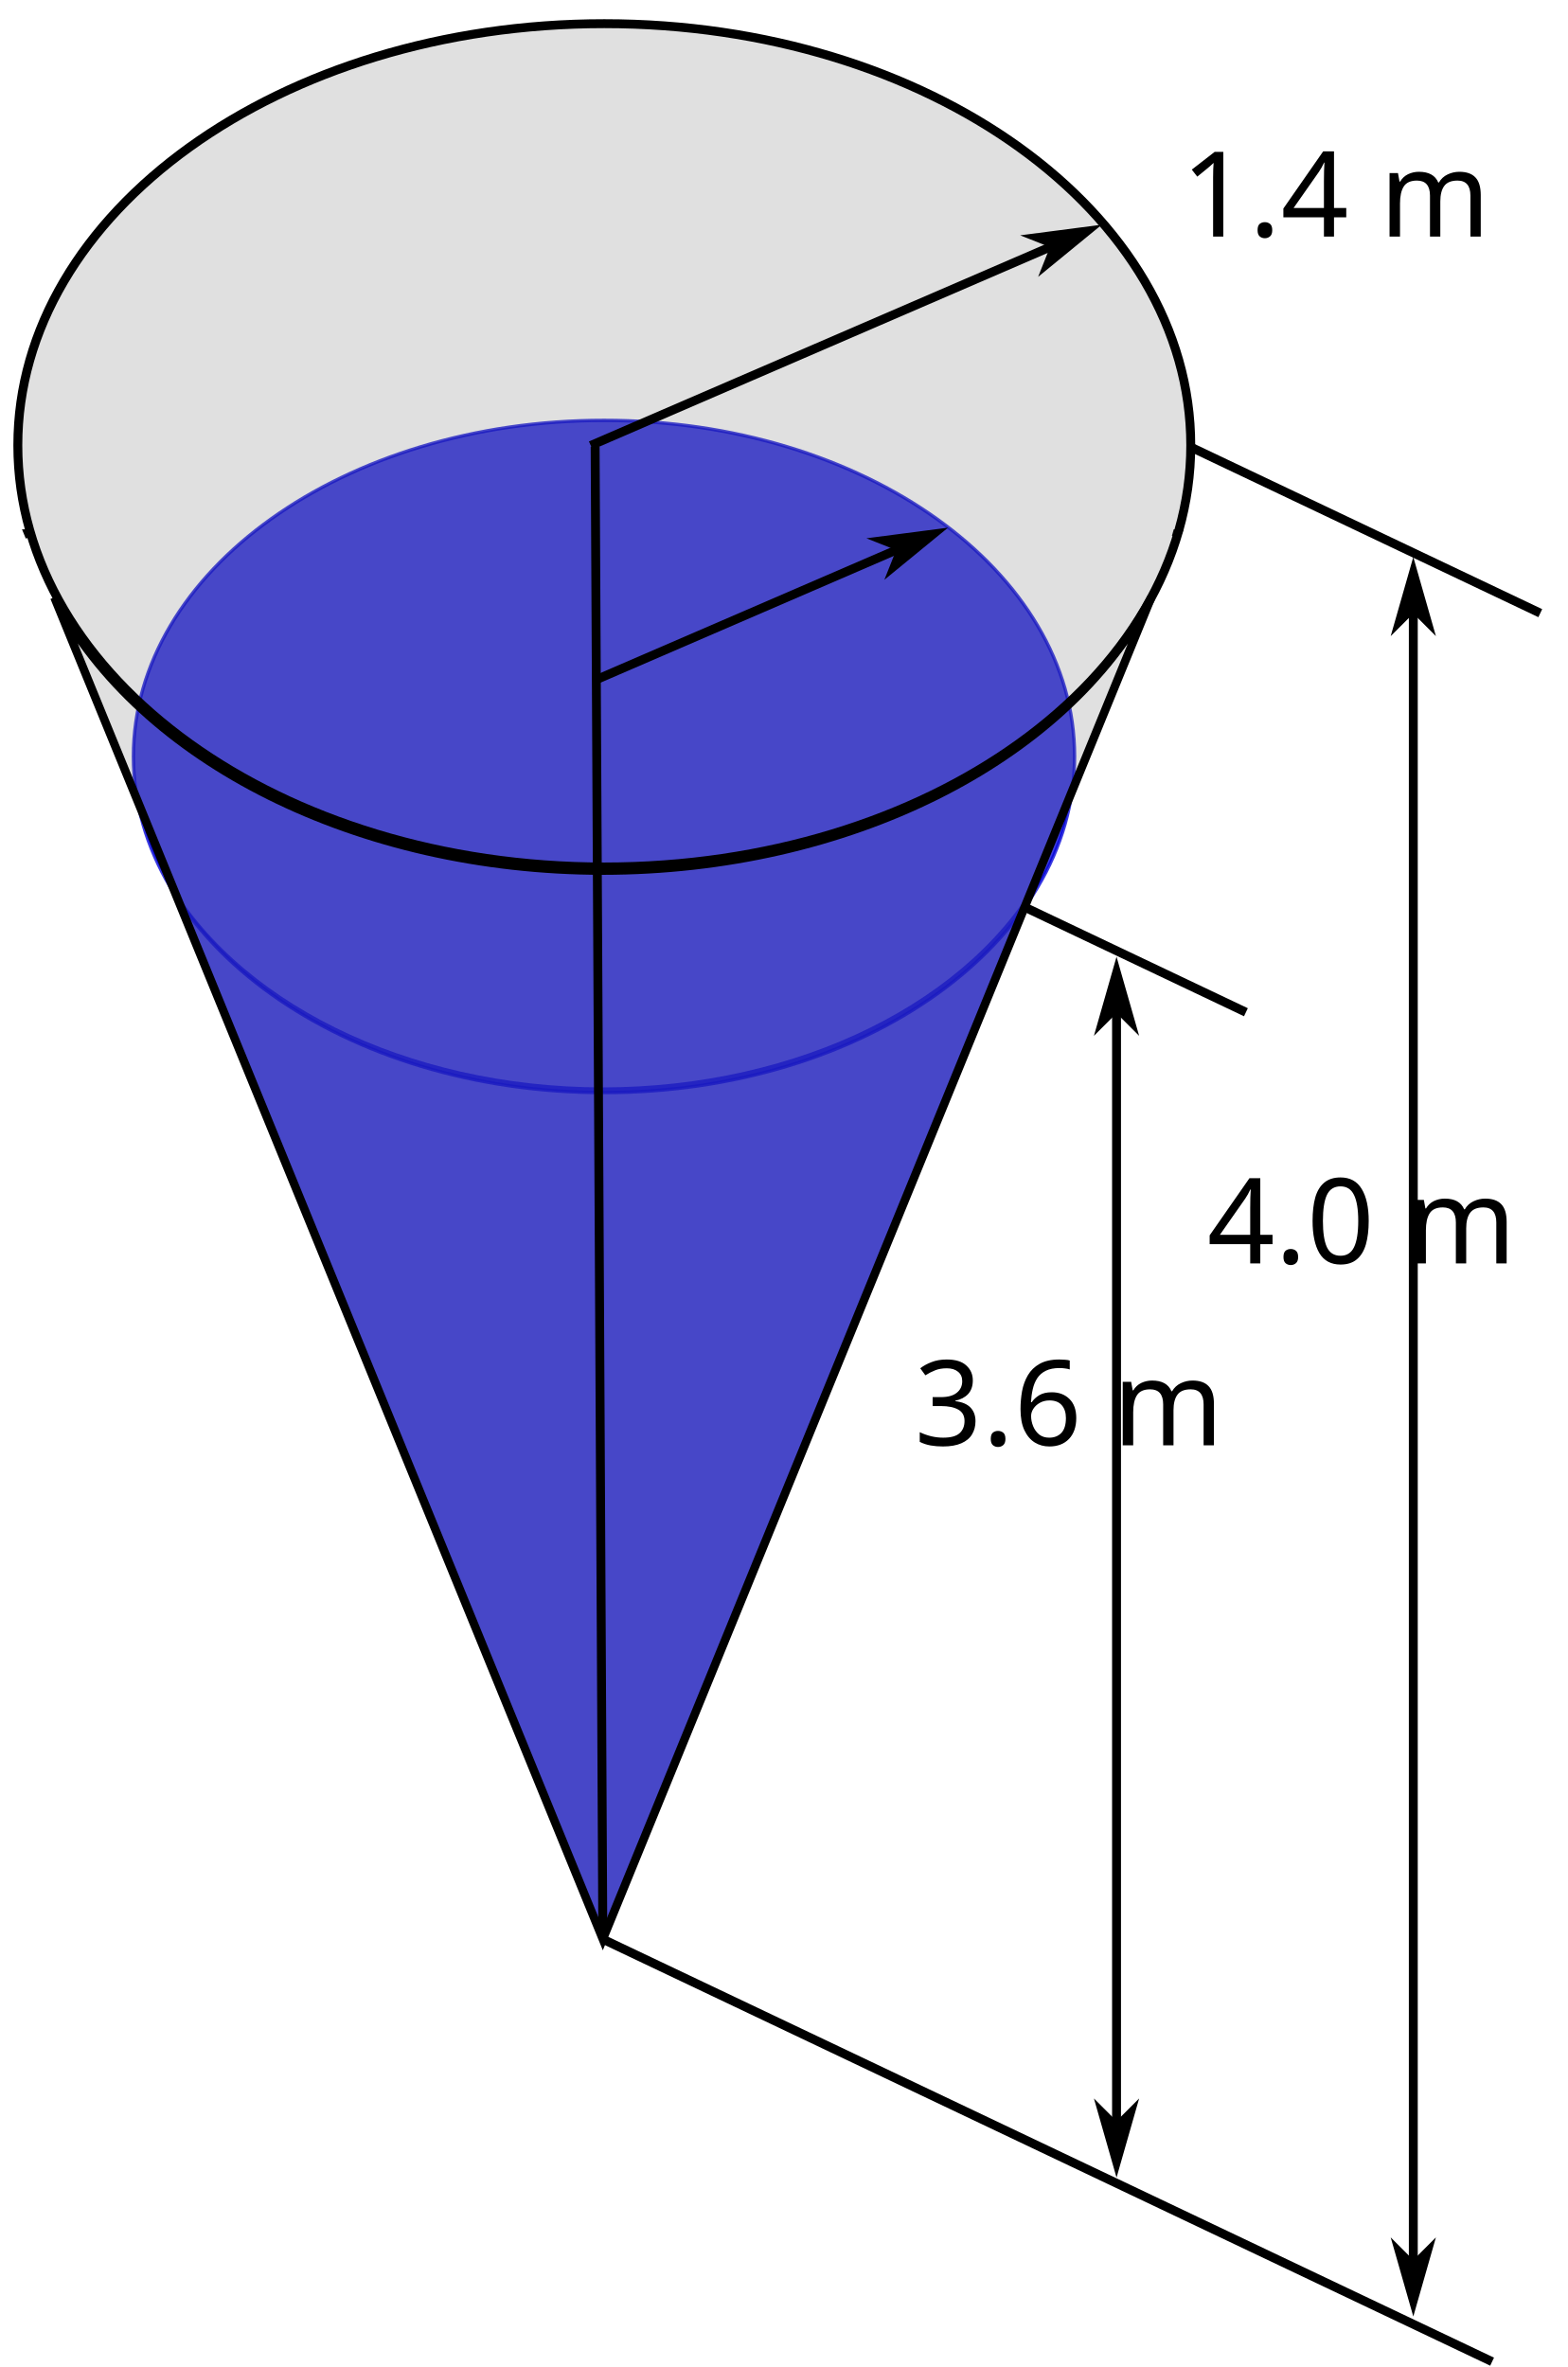
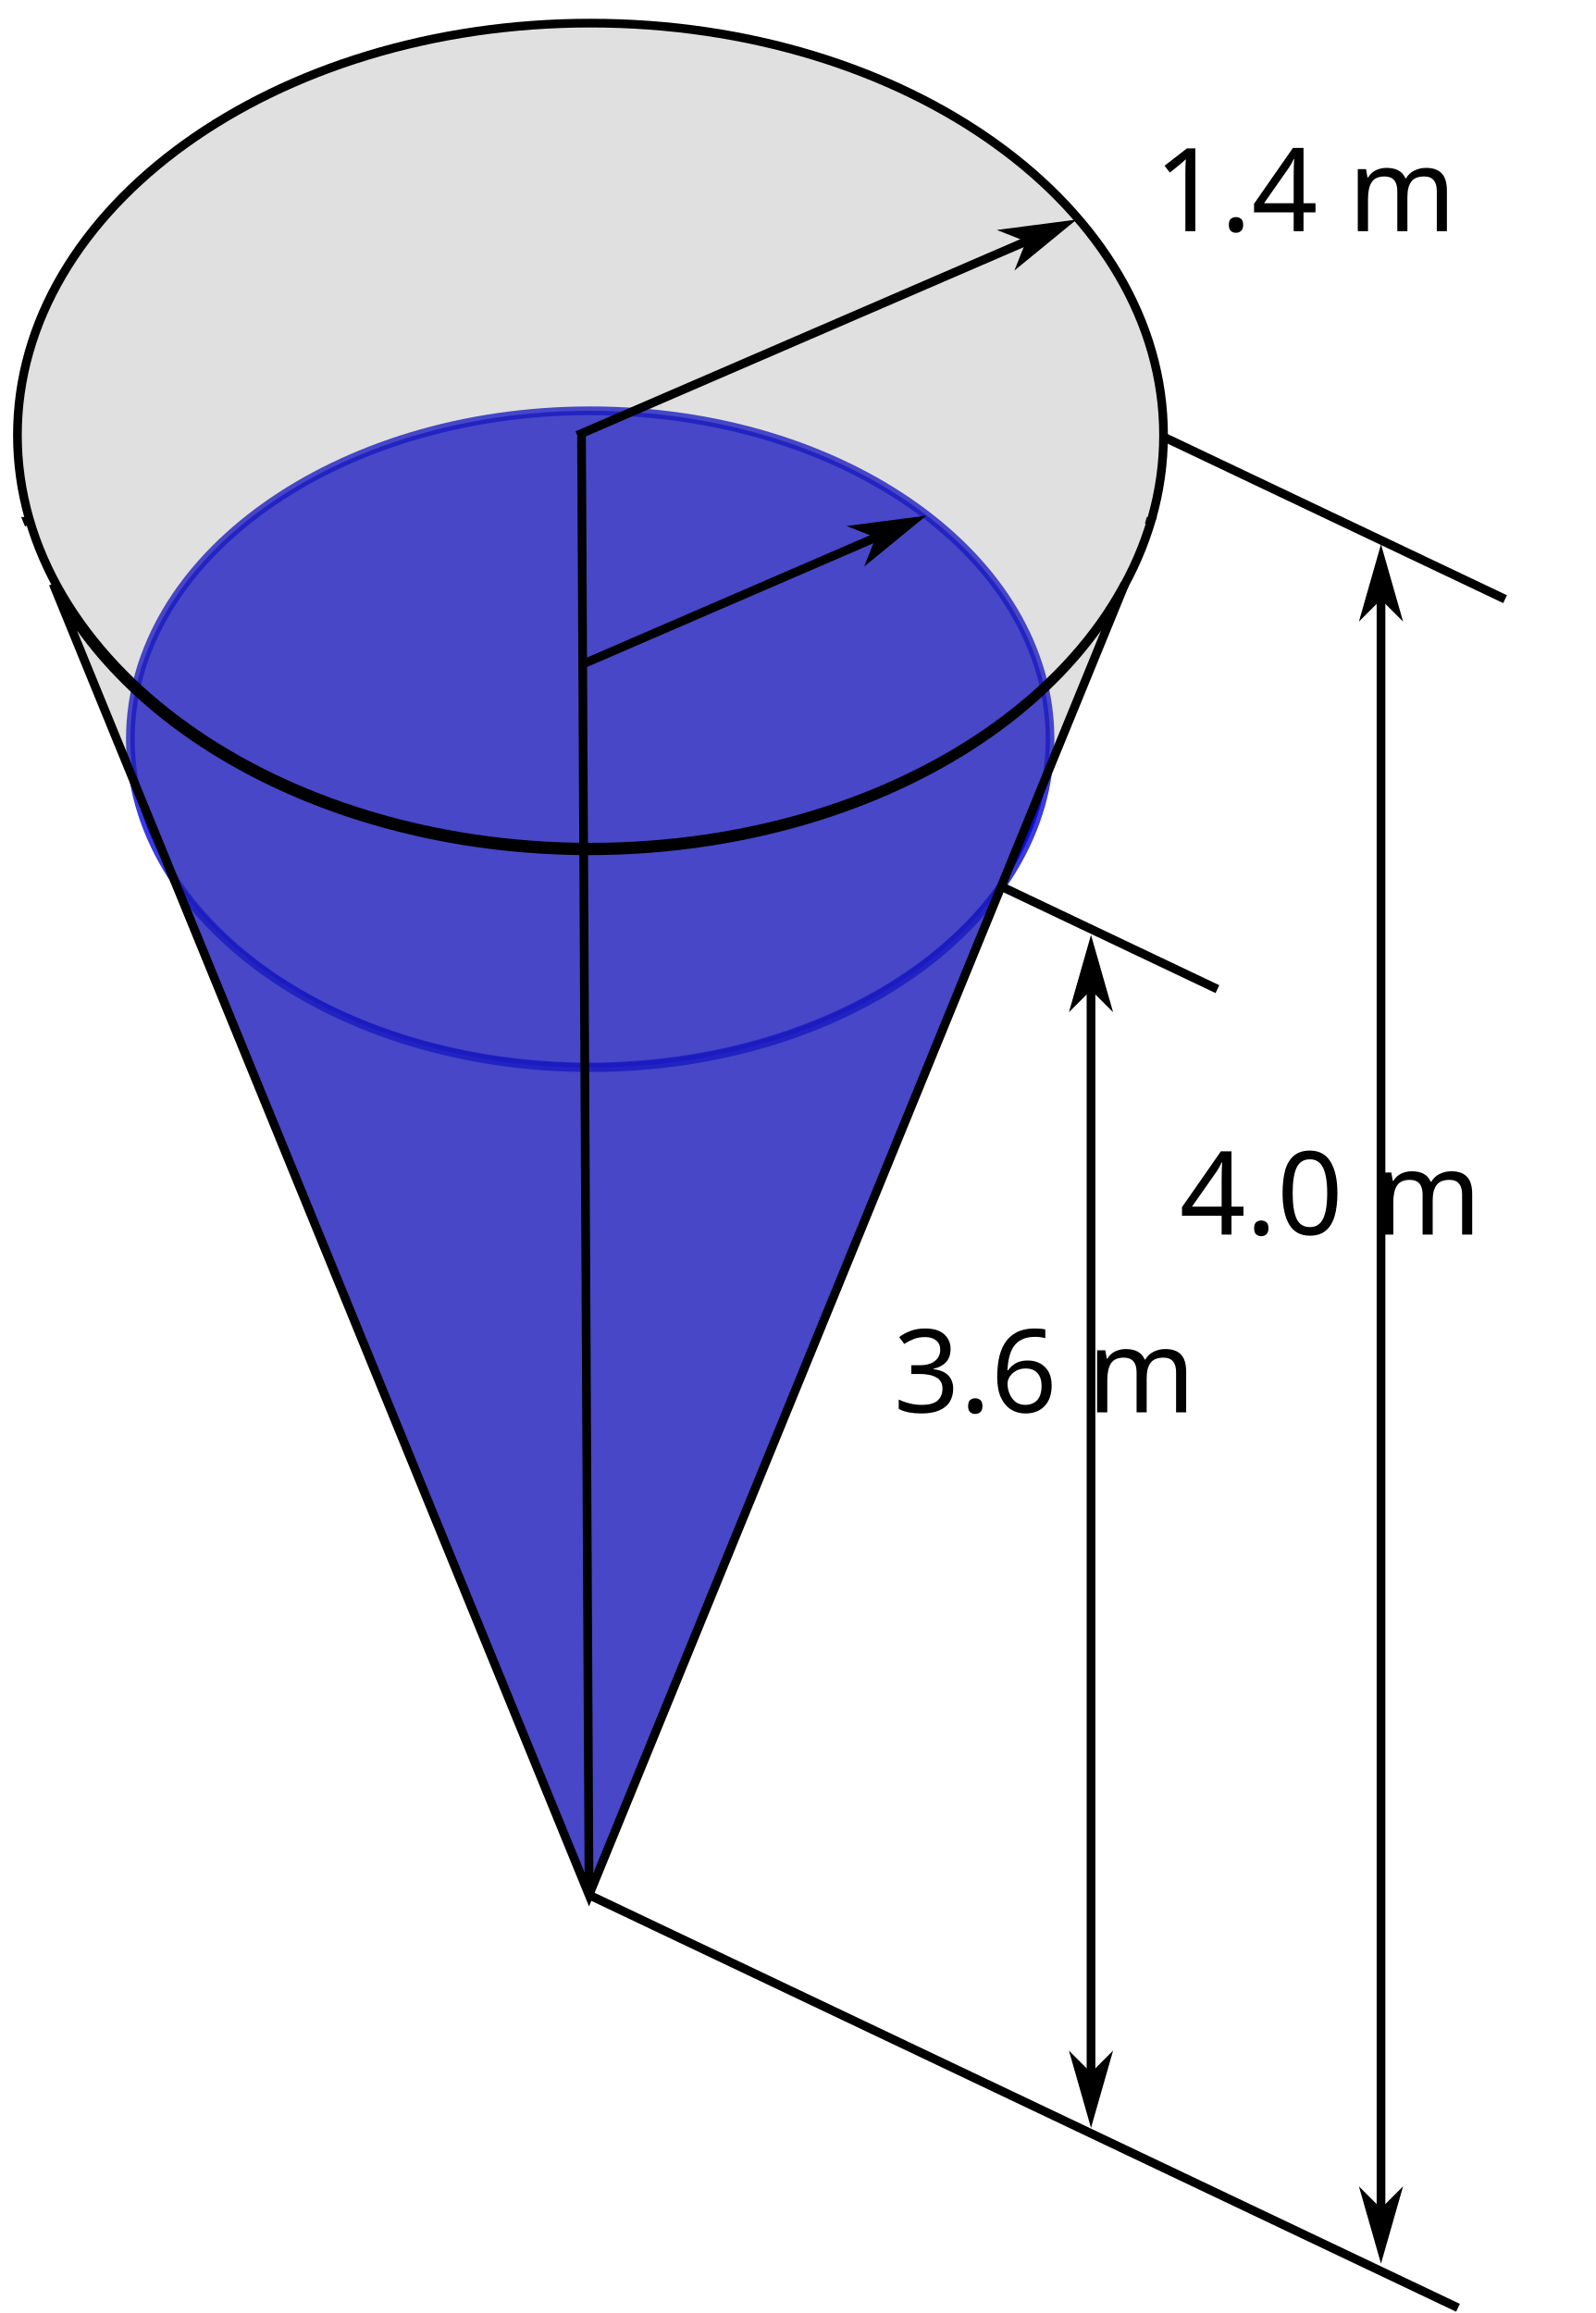
- <svg xmlns="http://www.w3.org/2000/svg" width="192mm" height="290mm" viewBox="0 0 192 290" version="1.1" id="svg65973">
+ <svg xmlns="http://www.w3.org/2000/svg" width="200mm" height="290mm" viewBox="0 0 200 290" version="1.1" id="svg65973">
  <defs id="defs65970">
    <marker style="overflow:visible" id="Arrow1Mstart" refX="0" refY="0" orient="auto">
      <path transform="matrix(0.4,0,0,0.4,4,0)" style="fill:context-stroke;fill-rule:evenodd;stroke:context-stroke;stroke-width:1pt" d="M 0,0 5,-5 -12.5,0 5,5 Z" id="path67873" />
    </marker>
    <marker style="overflow:visible" id="marker70579" refX="0" refY="0" orient="auto">
      <path transform="matrix(-0.4,0,0,-0.4,-4,0)" style="fill:context-stroke;fill-rule:evenodd;stroke:context-stroke;stroke-width:1pt" d="M 0,0 5,-5 -12.5,0 5,5 Z" id="path70577" />
    </marker>
    <marker style="overflow:visible" id="Arrow1Mend" refX="0" refY="0" orient="auto">
      <path transform="matrix(-0.4,0,0,-0.4,-4,0)" style="fill:context-stroke;fill-rule:evenodd;stroke:context-stroke;stroke-width:1pt" d="M 0,0 5,-5 -12.5,0 5,5 Z" id="path67876" />
    </marker>
    <marker style="overflow:visible" id="Arrow1Mstart-0" refX="0" refY="0" orient="auto">
      <path transform="matrix(0.4,0,0,0.4,4,0)" style="fill:context-stroke;fill-rule:evenodd;stroke:context-stroke;stroke-width:1pt" d="M 0,0 5,-5 -12.5,0 5,5 Z" id="path67873-6" />
    </marker>
    <marker style="overflow:visible" id="marker70579-5" refX="0" refY="0" orient="auto">
      <path transform="matrix(-0.4,0,0,-0.4,-4,0)" style="fill:context-stroke;fill-rule:evenodd;stroke:context-stroke;stroke-width:1pt" d="M 0,0 5,-5 -12.5,0 5,5 Z" id="path70577-9" />
    </marker>
    <marker style="overflow:visible" id="Arrow1Mend-7" refX="0" refY="0" orient="auto">
      <path transform="matrix(-0.4,0,0,-0.4,-4,0)" style="fill:context-stroke;fill-rule:evenodd;stroke:context-stroke;stroke-width:1pt" d="M 0,0 5,-5 -12.5,0 5,5 Z" id="path67876-9" />
    </marker>
    <marker style="overflow:visible" id="Arrow1Mend-0" refX="0" refY="0" orient="auto">
      <path transform="matrix(-0.4,0,0,-0.4,-4,0)" style="fill:context-stroke;fill-rule:evenodd;stroke:context-stroke;stroke-width:1pt" d="M 0,0 5,-5 -12.5,0 5,5 Z" id="path67876-4" />
    </marker>
  </defs>
-   <g id="layer1">
-     <path id="path66509-7" style="fill:#0000d7;fill-opacity:0.766;stroke:none;stroke-width:0.825px;stroke-linecap:butt;stroke-linejoin:miter;stroke-opacity:1" d="m 17.373,100.308 0.138,0.334 a 57.651,41.179 0 0 1 -0.094,-0.334 z m 112.914,0 a 57.651,41.179 0 0 1 -0.094,0.334 l 0.138,-0.334 z M 19.939,106.545 73.852,237.585 127.756,106.564 A 57.651,41.179 0 0 1 73.852,133.228 57.651,41.179 0 0 1 19.939,106.545 Z" />
-     <ellipse style="fill:#0000d7;fill-opacity:0.766;stroke:#0000d7;stroke-width:0.412;stroke-miterlimit:4;stroke-dasharray:none;stroke-dashoffset:0;stroke-opacity:0.77" id="path66056" cx="73.996" cy="92.682" rx="57.651" ry="41.179" />
-     <path id="path66509-7-1" style="fill:#737373;fill-opacity:0.22;stroke:#000000;stroke-width:1.032px;stroke-linecap:butt;stroke-linejoin:miter;stroke-opacity:1" d="m 3.464,65.368 0.172,0.419 A 71.848,51.66 0 0 1 3.52,65.368 Z m 140.719,0 a 71.848,51.66 0 0 1 -0.117,0.419 l 0.172,-0.419 z M 6.663,73.193 73.852,237.585 141.03,73.217 A 71.848,51.66 0 0 1 73.852,106.667 71.848,51.66 0 0 1 6.663,73.193 Z" />
+   <g id="layer1" style="display:inline">
+     <path id="path66509-7" style="fill:#0000d7;fill-opacity:0.766;stroke:none;stroke-width:1.091;stroke-linecap:butt;stroke-linejoin:miter;stroke-dasharray:none;stroke-opacity:1" d="m 17.373,100.308 0.138,0.334 a 57.651,41.179 0 0 1 -0.094,-0.334 z m 112.914,0 a 57.651,41.179 0 0 1 -0.094,0.334 l 0.138,-0.334 z M 19.939,106.545 73.852,237.585 127.756,106.564 A 57.651,41.179 0 0 1 73.852,133.228 57.651,41.179 0 0 1 19.939,106.545 Z" />
+     <ellipse style="fill:#0000d7;fill-opacity:0.766;stroke:#0000d7;stroke-width:1.091;stroke-miterlimit:4;stroke-dasharray:none;stroke-dashoffset:0;stroke-opacity:0.77" id="path66056" cx="73.996" cy="92.682" rx="57.651" ry="41.179" />
+     <path id="path66509-7-1" style="fill:#737373;fill-opacity:0.22;stroke:#000000;stroke-width:1.091;stroke-linecap:butt;stroke-linejoin:miter;stroke-dasharray:none;stroke-opacity:1" d="m 3.464,65.368 0.172,0.419 A 71.848,51.66 0 0 1 3.52,65.368 Z m 140.719,0 a 71.848,51.66 0 0 1 -0.117,0.419 l 0.172,-0.419 z M 6.663,73.193 73.852,237.585 141.03,73.217 A 71.848,51.66 0 0 1 73.852,106.667 71.848,51.66 0 0 1 6.663,73.193 Z" />
    <ellipse style="fill:#737373;fill-opacity:0.22;stroke:#000000;stroke-width:1.091;stroke-miterlimit:4;stroke-dasharray:none;stroke-dashoffset:0;stroke-opacity:1" id="path66056-3" cx="74.032" cy="54.559" rx="71.848" ry="51.66" />
  </g>
  <g id="layer2">
    <path style="fill:none;stroke:#000000;stroke-width:1.091;stroke-linecap:butt;stroke-linejoin:miter;stroke-miterlimit:4;stroke-dasharray:none;stroke-opacity:1" d="M 73.854,237.581 72.909,54.73" id="path67477-4" />
    <path style="fill:none;stroke:#000000;stroke-width:1.091;stroke-linecap:butt;stroke-linejoin:miter;stroke-miterlimit:4;stroke-dasharray:none;stroke-opacity:1;marker-end:url(#Arrow1Mend)" d="M 72.369,54.584 133.01,28.382" id="path67863" />
    <path style="fill:none;stroke:#000000;stroke-width:1.091;stroke-linecap:butt;stroke-linejoin:miter;stroke-miterlimit:4;stroke-dasharray:none;stroke-opacity:1;marker-end:url(#Arrow1Mend-0)" d="M 73.223,83.194 114.17,65.501" id="path67863-3" />
    <text xml:space="preserve" style="font-size:14.527px;line-height:1.25;font-family:sans-serif;letter-spacing:0px;word-spacing:0px;stroke-width:1.09" x="144.712" y="28.982" id="text69732">
      <tspan id="tspan69730" style="stroke-width:1.09" x="144.712" y="28.982">1.4 m</tspan>
    </text>
    <path style="fill:none;stroke:#000000;stroke-width:1.091;stroke-linecap:butt;stroke-linejoin:miter;stroke-miterlimit:4;stroke-dasharray:none;stroke-opacity:1" d="m 125.532,111.14 27.105,12.878" id="path70389" />
    <path style="fill:none;stroke:#000000;stroke-width:1.091;stroke-linecap:butt;stroke-linejoin:miter;stroke-miterlimit:4;stroke-dasharray:none;stroke-opacity:1" d="m 73.852,237.585 108.945,51.761" id="path70389-1" />
    <path style="fill:none;stroke:#000000;stroke-width:1.091;stroke-linecap:butt;stroke-linejoin:miter;stroke-miterlimit:4;stroke-dasharray:none;stroke-opacity:1" d="m 146.014,54.842 42.686,20.281" id="path70389-9" />
    <path style="fill:none;stroke:#000000;stroke-width:1.091;stroke-linecap:butt;stroke-linejoin:miter;stroke-miterlimit:4;stroke-dasharray:none;stroke-opacity:1;marker-start:url(#Arrow1Mstart);marker-end:url(#marker70579)" d="M 136.787,264.644 V 119.364" id="path70554" />
    <path style="fill:none;stroke:#000000;stroke-width:1.091;stroke-linecap:butt;stroke-linejoin:miter;stroke-miterlimit:4;stroke-dasharray:none;stroke-opacity:1;marker-start:url(#Arrow1Mstart-0);marker-end:url(#marker70579-5)" d="M 173.144,281.665 V 70.391" id="path70554-3" />
    <text xml:space="preserve" style="font-size:14.527px;line-height:1.25;font-family:sans-serif;letter-spacing:0px;word-spacing:0px;stroke-width:1.09" x="112.022" y="177.079" id="text72017">
      <tspan id="tspan72015" style="stroke-width:1.09" x="112.022" y="177.079">3.6 m</tspan>
    </text>
    <text xml:space="preserve" style="font-size:14.527px;line-height:1.25;font-family:sans-serif;letter-spacing:0px;word-spacing:0px;stroke-width:1.09" x="147.883" y="154.79" id="text73849">
      <tspan id="tspan73847" style="stroke-width:1.09" x="147.883" y="154.79">4.0 m</tspan>
    </text>
  </g>
</svg>
